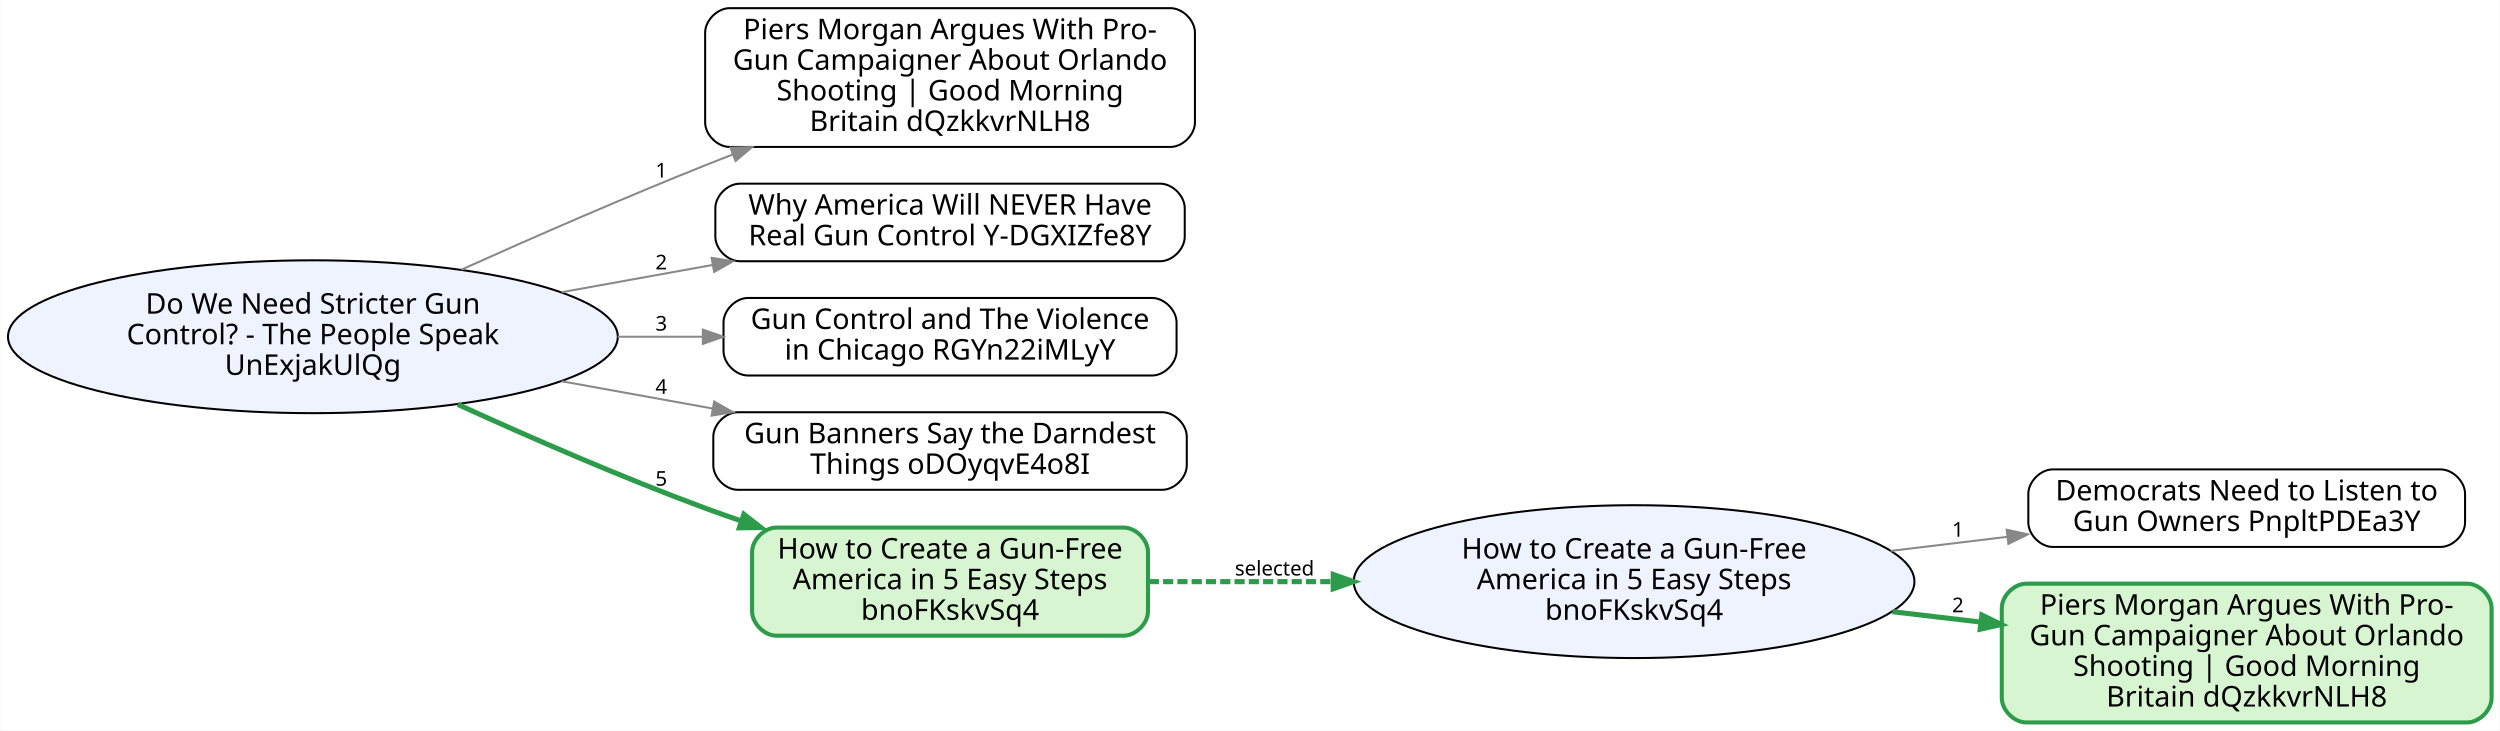
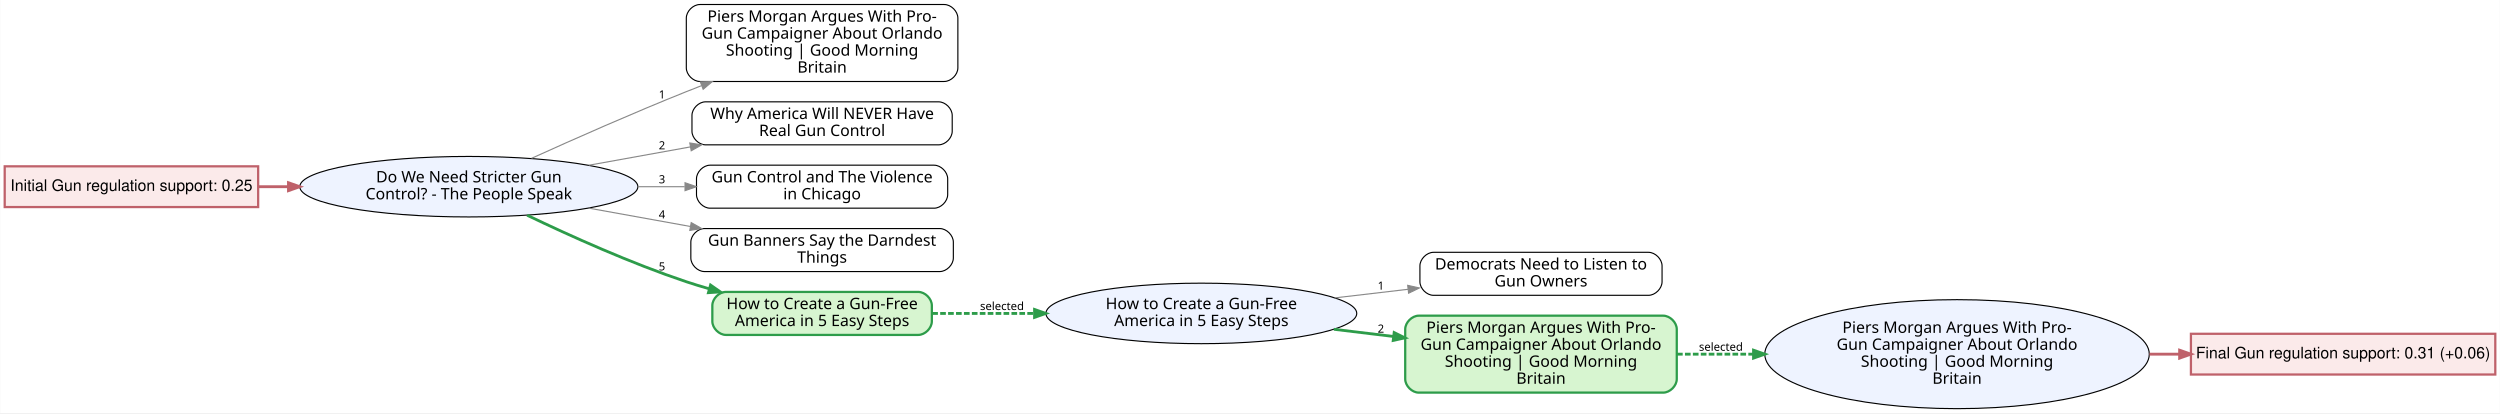
- <svg xmlns="http://www.w3.org/2000/svg" width="1225pt" height="358pt" viewBox="0.00 0.00 1224.76 358.00">
-   <g id="graph0" class="graph" transform="scale(1 1) rotate(0) translate(4 354)">
-     <polygon fill="white" stroke="transparent" points="-4,4 -4,-354 1220.76,-354 1220.76,4 -4,4" />
+ <svg xmlns="http://www.w3.org/2000/svg" width="2209pt" height="365pt" viewBox="0.00 0.00 2209.17 365.08">
+   <g id="graph0" class="graph" transform="scale(1 1) rotate(0) translate(4 361.08)">
+     <polygon fill="white" stroke="transparent" points="-4,4 -4,-361.08 2205.17,-361.08 2205.17,4 -4,4" />
    <g id="node1" class="node">
-       <ellipse fill="#eef3ff" stroke="black" cx="149.2" cy="-189" rx="149.4" ry="37.45" />
-       <text text-anchor="middle" x="149.2" y="-200.3" font-family="Times-Roman" font-size="14.00">Do We Need Stricter Gun</text>
-       <text text-anchor="middle" x="149.2" y="-185.3" font-family="Times-Roman" font-size="14.00">Control? - The People Speak</text>
-       <text text-anchor="middle" x="149.2" y="-170.3" font-family="Times-Roman" font-size="14.00">UnExjakUlQg</text>
+       <polygon fill="#fbeaea" stroke="#bf616a" stroke-width="2" points="224,-214.08 0,-214.08 0,-178.08 224,-178.08 224,-214.08" />
+       <text text-anchor="middle" x="112" y="-192.38" font-family="Helvetica" font-size="14.00">Initial Gun regulation support: 0.25</text>
+     </g>
+     <g id="node3" class="node">
+       <ellipse fill="#eef3ff" stroke="black" cx="410.2" cy="-196.08" rx="149.4" ry="26.74" />
+       <text text-anchor="middle" x="410.2" y="-199.88" font-family="Times-Roman" font-size="14.00">Do We Need Stricter Gun</text>
+       <text text-anchor="middle" x="410.2" y="-184.88" font-family="Times-Roman" font-size="14.00">Control? - The People Speak</text>
+     </g>
+     <g id="edge9" class="edge">
+       <path fill="none" stroke="#bf616a" stroke-width="2.5" d="M224.14,-196.08C232.84,-196.08 241.73,-196.08 250.67,-196.08" />
+       <polygon fill="#bf616a" stroke="#bf616a" stroke-width="2.5" points="250.78,-199.58 260.78,-196.08 250.78,-192.58 250.78,-199.58" />
    </g>
    <g id="node2" class="node">
-       <path fill="#ffffff" stroke="black" d="M569.4,-350C569.4,-350 353.4,-350 353.4,-350 347.4,-350 341.4,-344 341.4,-338 341.4,-338 341.4,-294 341.4,-294 341.4,-288 347.4,-282 353.4,-282 353.4,-282 569.4,-282 569.4,-282 575.4,-282 581.4,-288 581.4,-294 581.4,-294 581.4,-338 581.4,-338 581.4,-344 575.4,-350 569.4,-350" />
-       <text text-anchor="middle" x="461.4" y="-334.8" font-family="Times-Roman" font-size="14.00">Piers Morgan Argues With Pro-</text>
-       <text text-anchor="middle" x="461.4" y="-319.8" font-family="Times-Roman" font-size="14.00">Gun Campaigner About Orlando</text>
-       <text text-anchor="middle" x="461.4" y="-304.8" font-family="Times-Roman" font-size="14.00">Shooting | Good Morning</text>
-       <text text-anchor="middle" x="461.4" y="-289.8" font-family="Times-Roman" font-size="14.00">Britain dQzkkvrNLH8</text>
+       <polygon fill="#fbeaea" stroke="#bf616a" stroke-width="2" points="2201.17,-66.08 1932.17,-66.08 1932.17,-30.08 2201.17,-30.08 2201.17,-66.08" />
+       <text text-anchor="middle" x="2066.67" y="-44.38" font-family="Helvetica" font-size="14.00">Final Gun regulation support: 0.31 (+0.06)</text>
+     </g>
+     <g id="node4" class="node">
+       <path fill="#ffffff" stroke="black" d="M830.4,-357.08C830.4,-357.08 614.4,-357.08 614.4,-357.08 608.4,-357.08 602.4,-351.08 602.4,-345.08 602.4,-345.08 602.4,-301.08 602.4,-301.08 602.4,-295.08 608.4,-289.08 614.4,-289.08 614.4,-289.08 830.4,-289.08 830.4,-289.08 836.4,-289.08 842.4,-295.08 842.4,-301.08 842.4,-301.08 842.4,-345.08 842.4,-345.08 842.4,-351.08 836.4,-357.08 830.4,-357.08" />
+       <text text-anchor="middle" x="722.4" y="-341.88" font-family="Times-Roman" font-size="14.00">Piers Morgan Argues With Pro-</text>
+       <text text-anchor="middle" x="722.4" y="-326.88" font-family="Times-Roman" font-size="14.00">Gun Campaigner About Orlando</text>
+       <text text-anchor="middle" x="722.4" y="-311.88" font-family="Times-Roman" font-size="14.00">Shooting | Good Morning</text>
+       <text text-anchor="middle" x="722.4" y="-296.88" font-family="Times-Roman" font-size="14.00">Britain</text>
    </g>
    <g id="edge1" class="edge">
-       <path fill="none" stroke="#888888" d="M221.9,-221.86C257.58,-237.87 301.51,-257.05 341.4,-273 345.82,-274.77 350.34,-276.54 354.92,-278.31" />
-       <polygon fill="#888888" stroke="#888888" points="353.8,-281.63 364.39,-281.94 356.3,-275.09 353.8,-281.63" />
-       <text text-anchor="middle" x="319.9" y="-267" font-family="Times-Roman" font-size="10.00">1</text>
+       <path fill="none" stroke="#888888" d="M465.59,-221.15C503.63,-238.38 555.77,-261.44 602.4,-280.08 606.82,-281.85 611.34,-283.63 615.92,-285.4" />
+       <polygon fill="#888888" stroke="#888888" points="614.8,-288.71 625.39,-289.02 617.3,-282.18 614.8,-288.71" />
+       <text text-anchor="middle" x="580.9" y="-274.08" font-family="Times-Roman" font-size="10.00">1</text>
    </g>
-     <g id="node3" class="node">
-       <path fill="#ffffff" stroke="black" d="M564.4,-264C564.4,-264 358.4,-264 358.4,-264 352.4,-264 346.4,-258 346.4,-252 346.4,-252 346.4,-238 346.4,-238 346.4,-232 352.4,-226 358.4,-226 358.4,-226 564.4,-226 564.4,-226 570.4,-226 576.4,-232 576.4,-238 576.4,-238 576.4,-252 576.4,-252 576.4,-258 570.4,-264 564.4,-264" />
-       <text text-anchor="middle" x="461.4" y="-248.8" font-family="Times-Roman" font-size="14.00">Why America Will NEVER Have</text>
-       <text text-anchor="middle" x="461.4" y="-233.8" font-family="Times-Roman" font-size="14.00">Real Gun Control Y-DGXIZfe8Y</text>
+     <g id="node5" class="node">
+       <path fill="#ffffff" stroke="black" d="M825.4,-271.08C825.4,-271.08 619.4,-271.08 619.4,-271.08 613.4,-271.08 607.4,-265.08 607.4,-259.08 607.4,-259.08 607.4,-245.08 607.4,-245.08 607.4,-239.08 613.4,-233.08 619.4,-233.08 619.4,-233.08 825.4,-233.08 825.4,-233.08 831.4,-233.08 837.4,-239.08 837.4,-245.08 837.4,-245.08 837.4,-259.08 837.4,-259.08 837.4,-265.08 831.4,-271.08 825.4,-271.08" />
+       <text text-anchor="middle" x="722.4" y="-255.88" font-family="Times-Roman" font-size="14.00">Why America Will NEVER Have</text>
+       <text text-anchor="middle" x="722.4" y="-240.88" font-family="Times-Roman" font-size="14.00">Real Gun Control</text>
    </g>
    <g id="edge2" class="edge">
-       <path fill="none" stroke="#888888" d="M271.02,-210.81C295.39,-215.21 320.95,-219.83 345.12,-224.19" />
-       <polygon fill="#888888" stroke="#888888" points="344.57,-227.65 355.03,-225.98 345.81,-220.76 344.57,-227.65" />
-       <text text-anchor="middle" x="319.9" y="-222" font-family="Times-Roman" font-size="10.00">2</text>
+       <path fill="none" stroke="#888888" d="M516.22,-215.04C545.12,-220.26 576.61,-225.95 606.06,-231.26" />
+       <polygon fill="#888888" stroke="#888888" points="605.5,-234.72 615.96,-233.05 606.74,-227.83 605.5,-234.72" />
+       <text text-anchor="middle" x="580.9" y="-229.08" font-family="Times-Roman" font-size="10.00">2</text>
    </g>
-     <g id="node4" class="node">
-       <path fill="#ffffff" stroke="black" d="M560.4,-208C560.4,-208 362.4,-208 362.4,-208 356.4,-208 350.4,-202 350.4,-196 350.4,-196 350.4,-182 350.4,-182 350.4,-176 356.4,-170 362.4,-170 362.4,-170 560.4,-170 560.4,-170 566.4,-170 572.4,-176 572.4,-182 572.4,-182 572.4,-196 572.4,-196 572.4,-202 566.4,-208 560.4,-208" />
-       <text text-anchor="middle" x="461.4" y="-192.8" font-family="Times-Roman" font-size="14.00">Gun Control and The Violence</text>
-       <text text-anchor="middle" x="461.4" y="-177.8" font-family="Times-Roman" font-size="14.00">in Chicago RGYn22iMLyY</text>
+     <g id="node6" class="node">
+       <path fill="#ffffff" stroke="black" d="M821.4,-215.08C821.4,-215.08 623.4,-215.08 623.4,-215.08 617.4,-215.08 611.4,-209.08 611.4,-203.08 611.4,-203.08 611.4,-189.08 611.4,-189.08 611.4,-183.08 617.4,-177.08 623.4,-177.08 623.4,-177.08 821.4,-177.08 821.4,-177.08 827.4,-177.08 833.4,-183.08 833.4,-189.08 833.4,-189.08 833.4,-203.08 833.4,-203.08 833.4,-209.08 827.4,-215.08 821.4,-215.08" />
+       <text text-anchor="middle" x="722.4" y="-199.88" font-family="Times-Roman" font-size="14.00">Gun Control and The Violence</text>
+       <text text-anchor="middle" x="722.4" y="-184.88" font-family="Times-Roman" font-size="14.00">in Chicago</text>
    </g>
    <g id="edge3" class="edge">
-       <path fill="none" stroke="#888888" d="M298.49,-189C312.39,-189 326.36,-189 339.96,-189" />
-       <polygon fill="#888888" stroke="#888888" points="340.28,-192.5 350.28,-189 340.28,-185.5 340.28,-192.5" />
-       <text text-anchor="middle" x="319.9" y="-192" font-family="Times-Roman" font-size="10.00">3</text>
+       <path fill="none" stroke="#888888" d="M559.49,-196.08C573.39,-196.08 587.36,-196.08 600.96,-196.08" />
+       <polygon fill="#888888" stroke="#888888" points="601.28,-199.58 611.28,-196.08 601.28,-192.58 601.28,-199.58" />
+       <text text-anchor="middle" x="580.9" y="-199.08" font-family="Times-Roman" font-size="10.00">3</text>
    </g>
-     <g id="node5" class="node">
-       <path fill="#ffffff" stroke="black" d="M565.4,-152C565.4,-152 357.4,-152 357.4,-152 351.4,-152 345.4,-146 345.4,-140 345.4,-140 345.4,-126 345.4,-126 345.4,-120 351.4,-114 357.4,-114 357.4,-114 565.4,-114 565.4,-114 571.4,-114 577.4,-120 577.4,-126 577.4,-126 577.4,-140 577.4,-140 577.4,-146 571.4,-152 565.4,-152" />
-       <text text-anchor="middle" x="461.4" y="-136.8" font-family="Times-Roman" font-size="14.00">Gun Banners Say the Darndest</text>
-       <text text-anchor="middle" x="461.4" y="-121.8" font-family="Times-Roman" font-size="14.00">Things oDOyqvE4o8I</text>
+     <g id="node7" class="node">
+       <path fill="#ffffff" stroke="black" d="M826.4,-159.08C826.4,-159.08 618.4,-159.08 618.4,-159.08 612.4,-159.08 606.4,-153.08 606.4,-147.08 606.4,-147.08 606.4,-133.08 606.4,-133.08 606.4,-127.08 612.4,-121.08 618.4,-121.08 618.4,-121.08 826.4,-121.08 826.4,-121.08 832.4,-121.08 838.4,-127.08 838.4,-133.08 838.4,-133.08 838.4,-147.08 838.4,-147.08 838.4,-153.08 832.4,-159.08 826.4,-159.08" />
+       <text text-anchor="middle" x="722.4" y="-143.88" font-family="Times-Roman" font-size="14.00">Gun Banners Say the Darndest</text>
+       <text text-anchor="middle" x="722.4" y="-128.88" font-family="Times-Roman" font-size="14.00">Things</text>
    </g>
    <g id="edge4" class="edge">
-       <path fill="none" stroke="#888888" d="M271.02,-167.19C295.39,-162.79 320.95,-158.17 345.12,-153.81" />
-       <polygon fill="#888888" stroke="#888888" points="345.81,-157.24 355.03,-152.02 344.57,-150.35 345.81,-157.24" />
-       <text text-anchor="middle" x="319.9" y="-161" font-family="Times-Roman" font-size="10.00">4</text>
+       <path fill="none" stroke="#888888" d="M516.22,-177.12C545.12,-171.91 576.61,-166.22 606.06,-160.91" />
+       <polygon fill="#888888" stroke="#888888" points="606.74,-164.34 615.96,-159.12 605.5,-157.45 606.74,-164.34" />
+       <text text-anchor="middle" x="580.9" y="-168.08" font-family="Times-Roman" font-size="10.00">4</text>
    </g>
-     <g id="node6" class="node">
-       <path fill="#d7f5d0" stroke="#2d9c4a" stroke-width="2" d="M546.4,-95.5C546.4,-95.5 376.4,-95.5 376.4,-95.5 370.4,-95.5 364.4,-89.5 364.4,-83.5 364.4,-83.5 364.4,-54.5 364.4,-54.5 364.4,-48.5 370.4,-42.5 376.4,-42.5 376.4,-42.5 546.4,-42.5 546.4,-42.5 552.4,-42.5 558.4,-48.5 558.4,-54.5 558.4,-54.5 558.4,-83.5 558.4,-83.5 558.4,-89.5 552.4,-95.5 546.4,-95.5" />
-       <text text-anchor="middle" x="461.4" y="-80.3" font-family="Times-Roman" font-size="14.00">How to Create a Gun-Free</text>
-       <text text-anchor="middle" x="461.4" y="-65.3" font-family="Times-Roman" font-size="14.00">America in 5 Easy Steps</text>
-       <text text-anchor="middle" x="461.4" y="-50.3" font-family="Times-Roman" font-size="14.00">bnoFKskvSq4</text>
+     <g id="node8" class="node">
+       <path fill="#d7f5d0" stroke="#2d9c4a" stroke-width="2" d="M807.4,-103.08C807.4,-103.08 637.4,-103.08 637.4,-103.08 631.4,-103.08 625.4,-97.08 625.4,-91.08 625.4,-91.08 625.4,-77.08 625.4,-77.08 625.4,-71.08 631.4,-65.08 637.4,-65.08 637.4,-65.08 807.4,-65.08 807.4,-65.08 813.4,-65.08 819.4,-71.08 819.4,-77.08 819.4,-77.08 819.4,-91.08 819.4,-91.08 819.4,-97.08 813.4,-103.08 807.4,-103.08" />
+       <text text-anchor="middle" x="722.4" y="-87.88" font-family="Times-Roman" font-size="14.00">How to Create a Gun-Free</text>
+       <text text-anchor="middle" x="722.4" y="-72.88" font-family="Times-Roman" font-size="14.00">America in 5 Easy Steps</text>
    </g>
    <g id="edge5" class="edge">
-       <path fill="none" stroke="#2d9c4a" stroke-width="2.5" d="M220.2,-155.83C256.02,-139.48 300.59,-120.08 341.4,-105 347.18,-102.86 353.15,-100.76 359.2,-98.7" />
-       <polygon fill="#2d9c4a" stroke="#2d9c4a" stroke-width="2.5" points="360.37,-102 368.75,-95.51 358.15,-95.36 360.37,-102" />
-       <text text-anchor="middle" x="319.9" y="-116" font-family="Times-Roman" font-size="10.00">5</text>
+       <path fill="none" stroke="#2d9c4a" stroke-width="2.5" d="M461.73,-170.85C499.71,-152.63 553.4,-128.46 602.4,-112.08 608.89,-109.91 615.64,-107.85 622.47,-105.89" />
+       <polygon fill="#2d9c4a" stroke="#2d9c4a" stroke-width="2.5" points="623.82,-109.15 632.52,-103.1 621.95,-102.4 623.82,-109.15" />
+       <text text-anchor="middle" x="580.9" y="-122.08" font-family="Times-Roman" font-size="10.00">5</text>
    </g>
-     <g id="node7" class="node">
-       <ellipse fill="#eef3ff" stroke="black" cx="796.58" cy="-69" rx="137.36" ry="37.45" />
-       <text text-anchor="middle" x="796.58" y="-80.3" font-family="Times-Roman" font-size="14.00">How to Create a Gun-Free</text>
-       <text text-anchor="middle" x="796.58" y="-65.3" font-family="Times-Roman" font-size="14.00">America in 5 Easy Steps</text>
-       <text text-anchor="middle" x="796.58" y="-50.3" font-family="Times-Roman" font-size="14.00">bnoFKskvSq4</text>
+     <g id="node9" class="node">
+       <ellipse fill="#eef3ff" stroke="black" cx="1057.58" cy="-84.08" rx="137.36" ry="26.74" />
+       <text text-anchor="middle" x="1057.58" y="-87.88" font-family="Times-Roman" font-size="14.00">How to Create a Gun-Free</text>
+       <text text-anchor="middle" x="1057.58" y="-72.88" font-family="Times-Roman" font-size="14.00">America in 5 Easy Steps</text>
    </g>
    <g id="edge8" class="edge">
-       <path fill="none" stroke="#2d9c4a" stroke-width="2.5" stroke-dasharray="5,2" d="M558.77,-69C586.91,-69 618.33,-69 648.85,-69" />
-       <polygon fill="#2d9c4a" stroke="#2d9c4a" stroke-width="2.5" points="649.16,-72.5 659.16,-69 649.16,-65.5 649.16,-72.5" />
-       <text text-anchor="middle" x="620.4" y="-72" font-family="Times-Roman" font-size="10.00">selected</text>
+       <path fill="none" stroke="#2d9c4a" stroke-width="2.5" stroke-dasharray="5,2" d="M819.77,-84.08C847.91,-84.08 879.33,-84.08 909.85,-84.08" />
+       <polygon fill="#2d9c4a" stroke="#2d9c4a" stroke-width="2.5" points="910.16,-87.58 920.16,-84.08 910.16,-80.58 910.16,-87.58" />
+       <text text-anchor="middle" x="881.4" y="-87.08" font-family="Times-Roman" font-size="10.00">selected</text>
    </g>
-     <g id="node8" class="node">
-       <path fill="#ffffff" stroke="black" d="M1191.76,-124C1191.76,-124 1001.76,-124 1001.76,-124 995.76,-124 989.76,-118 989.76,-112 989.76,-112 989.76,-98 989.76,-98 989.76,-92 995.76,-86 1001.76,-86 1001.76,-86 1191.76,-86 1191.76,-86 1197.76,-86 1203.76,-92 1203.76,-98 1203.76,-98 1203.76,-112 1203.76,-112 1203.76,-118 1197.76,-124 1191.76,-124" />
-       <text text-anchor="middle" x="1096.76" y="-108.8" font-family="Times-Roman" font-size="14.00">Democrats Need to Listen to</text>
-       <text text-anchor="middle" x="1096.76" y="-93.8" font-family="Times-Roman" font-size="14.00">Gun Owners PnpltPDEa3Y</text>
+     <g id="node10" class="node">
+       <path fill="#ffffff" stroke="black" d="M1452.76,-138.08C1452.76,-138.08 1262.76,-138.08 1262.76,-138.08 1256.76,-138.08 1250.76,-132.08 1250.76,-126.08 1250.76,-126.08 1250.76,-112.08 1250.76,-112.08 1250.76,-106.08 1256.76,-100.08 1262.76,-100.08 1262.76,-100.08 1452.76,-100.08 1452.76,-100.08 1458.76,-100.08 1464.76,-106.08 1464.76,-112.08 1464.76,-112.08 1464.76,-126.08 1464.76,-126.08 1464.76,-132.08 1458.76,-138.08 1452.76,-138.08" />
+       <text text-anchor="middle" x="1357.76" y="-122.88" font-family="Times-Roman" font-size="14.00">Democrats Need to Listen to</text>
+       <text text-anchor="middle" x="1357.76" y="-107.88" font-family="Times-Roman" font-size="14.00">Gun Owners</text>
    </g>
    <g id="edge6" class="edge">
-       <path fill="none" stroke="#888888" d="M922.3,-84.06C941.24,-86.35 960.72,-88.7 979.47,-90.96" />
-       <polygon fill="#888888" stroke="#888888" points="979.15,-94.45 989.5,-92.17 979.99,-87.5 979.15,-94.45" />
-       <text text-anchor="middle" x="955.26" y="-91" font-family="Times-Roman" font-size="10.00">1</text>
+       <path fill="none" stroke="#888888" d="M1175.57,-97.82C1196.84,-100.31 1219.02,-102.92 1240.28,-105.41" />
+       <polygon fill="#888888" stroke="#888888" points="1239.96,-108.9 1250.3,-106.59 1240.77,-101.95 1239.96,-108.9" />
+       <text text-anchor="middle" x="1216.26" y="-105.08" font-family="Times-Roman" font-size="10.00">1</text>
    </g>
-     <g id="node9" class="node">
-       <path fill="#d7f5d0" stroke="#2d9c4a" stroke-width="2" d="M1204.76,-68C1204.76,-68 988.76,-68 988.76,-68 982.76,-68 976.76,-62 976.76,-56 976.76,-56 976.76,-12 976.76,-12 976.76,-6 982.76,0 988.76,0 988.76,0 1204.76,0 1204.76,0 1210.76,0 1216.76,-6 1216.76,-12 1216.76,-12 1216.76,-56 1216.76,-56 1216.76,-62 1210.76,-68 1204.76,-68" />
-       <text text-anchor="middle" x="1096.76" y="-52.8" font-family="Times-Roman" font-size="14.00">Piers Morgan Argues With Pro-</text>
-       <text text-anchor="middle" x="1096.76" y="-37.8" font-family="Times-Roman" font-size="14.00">Gun Campaigner About Orlando</text>
-       <text text-anchor="middle" x="1096.76" y="-22.8" font-family="Times-Roman" font-size="14.00">Shooting | Good Morning</text>
-       <text text-anchor="middle" x="1096.76" y="-7.8" font-family="Times-Roman" font-size="14.00">Britain dQzkkvrNLH8</text>
+     <g id="node11" class="node">
+       <path fill="#d7f5d0" stroke="#2d9c4a" stroke-width="2" d="M1465.76,-82.08C1465.76,-82.08 1249.76,-82.08 1249.76,-82.08 1243.76,-82.08 1237.76,-76.08 1237.76,-70.08 1237.76,-70.08 1237.76,-26.08 1237.76,-26.08 1237.76,-20.08 1243.76,-14.08 1249.76,-14.08 1249.76,-14.08 1465.76,-14.08 1465.76,-14.08 1471.76,-14.08 1477.76,-20.08 1477.76,-26.08 1477.76,-26.08 1477.76,-70.08 1477.76,-70.08 1477.76,-76.08 1471.76,-82.08 1465.76,-82.08" />
+       <text text-anchor="middle" x="1357.76" y="-66.88" font-family="Times-Roman" font-size="14.00">Piers Morgan Argues With Pro-</text>
+       <text text-anchor="middle" x="1357.76" y="-51.88" font-family="Times-Roman" font-size="14.00">Gun Campaigner About Orlando</text>
+       <text text-anchor="middle" x="1357.76" y="-36.88" font-family="Times-Roman" font-size="14.00">Shooting | Good Morning</text>
+       <text text-anchor="middle" x="1357.76" y="-21.88" font-family="Times-Roman" font-size="14.00">Britain</text>
    </g>
    <g id="edge7" class="edge">
-       <path fill="none" stroke="#2d9c4a" stroke-width="2.5" d="M923.17,-54.26C937.38,-52.59 951.89,-50.89 966.16,-49.21" />
-       <polygon fill="#2d9c4a" stroke="#2d9c4a" stroke-width="2.5" points="966.97,-52.64 976.5,-48 966.16,-45.69 966.97,-52.64" />
-       <text text-anchor="middle" x="955.26" y="-54" font-family="Times-Roman" font-size="10.00">2</text>
+       <path fill="none" stroke="#2d9c4a" stroke-width="2.5" d="M1174.72,-70.06C1191.94,-67.98 1209.78,-65.83 1227.26,-63.72" />
+       <polygon fill="#2d9c4a" stroke="#2d9c4a" stroke-width="2.5" points="1227.99,-67.16 1237.5,-62.48 1227.15,-60.21 1227.99,-67.16" />
+       <text text-anchor="middle" x="1216.26" y="-67.08" font-family="Times-Roman" font-size="10.00">2</text>
+     </g>
+     <g id="node12" class="node">
+       <ellipse fill="#eef3ff" stroke="black" cx="1725.46" cy="-48.08" rx="169.91" ry="48.17" />
+       <text text-anchor="middle" x="1725.46" y="-66.88" font-family="Times-Roman" font-size="14.00">Piers Morgan Argues With Pro-</text>
+       <text text-anchor="middle" x="1725.46" y="-51.88" font-family="Times-Roman" font-size="14.00">Gun Campaigner About Orlando</text>
+       <text text-anchor="middle" x="1725.46" y="-36.88" font-family="Times-Roman" font-size="14.00">Shooting | Good Morning</text>
+       <text text-anchor="middle" x="1725.46" y="-21.88" font-family="Times-Roman" font-size="14.00">Britain</text>
+     </g>
+     <g id="edge10" class="edge">
+       <path fill="none" stroke="#2d9c4a" stroke-width="2.5" stroke-dasharray="5,2" d="M1478,-48.08C1499.6,-48.08 1522.56,-48.08 1545.44,-48.08" />
+       <polygon fill="#2d9c4a" stroke="#2d9c4a" stroke-width="2.5" points="1545.59,-51.58 1555.59,-48.08 1545.59,-44.58 1545.59,-51.58" />
+       <text text-anchor="middle" x="1516.76" y="-51.08" font-family="Times-Roman" font-size="10.00">selected</text>
+     </g>
+     <g id="edge11" class="edge">
+       <path fill="none" stroke="#bf616a" stroke-width="2.5" d="M1895.57,-48.08C1904.39,-48.08 1913.22,-48.08 1921.96,-48.08" />
+       <polygon fill="#bf616a" stroke="#bf616a" stroke-width="2.5" points="1922.16,-51.58 1932.16,-48.08 1922.16,-44.58 1922.16,-51.58" />
    </g>
  </g>
</svg>
